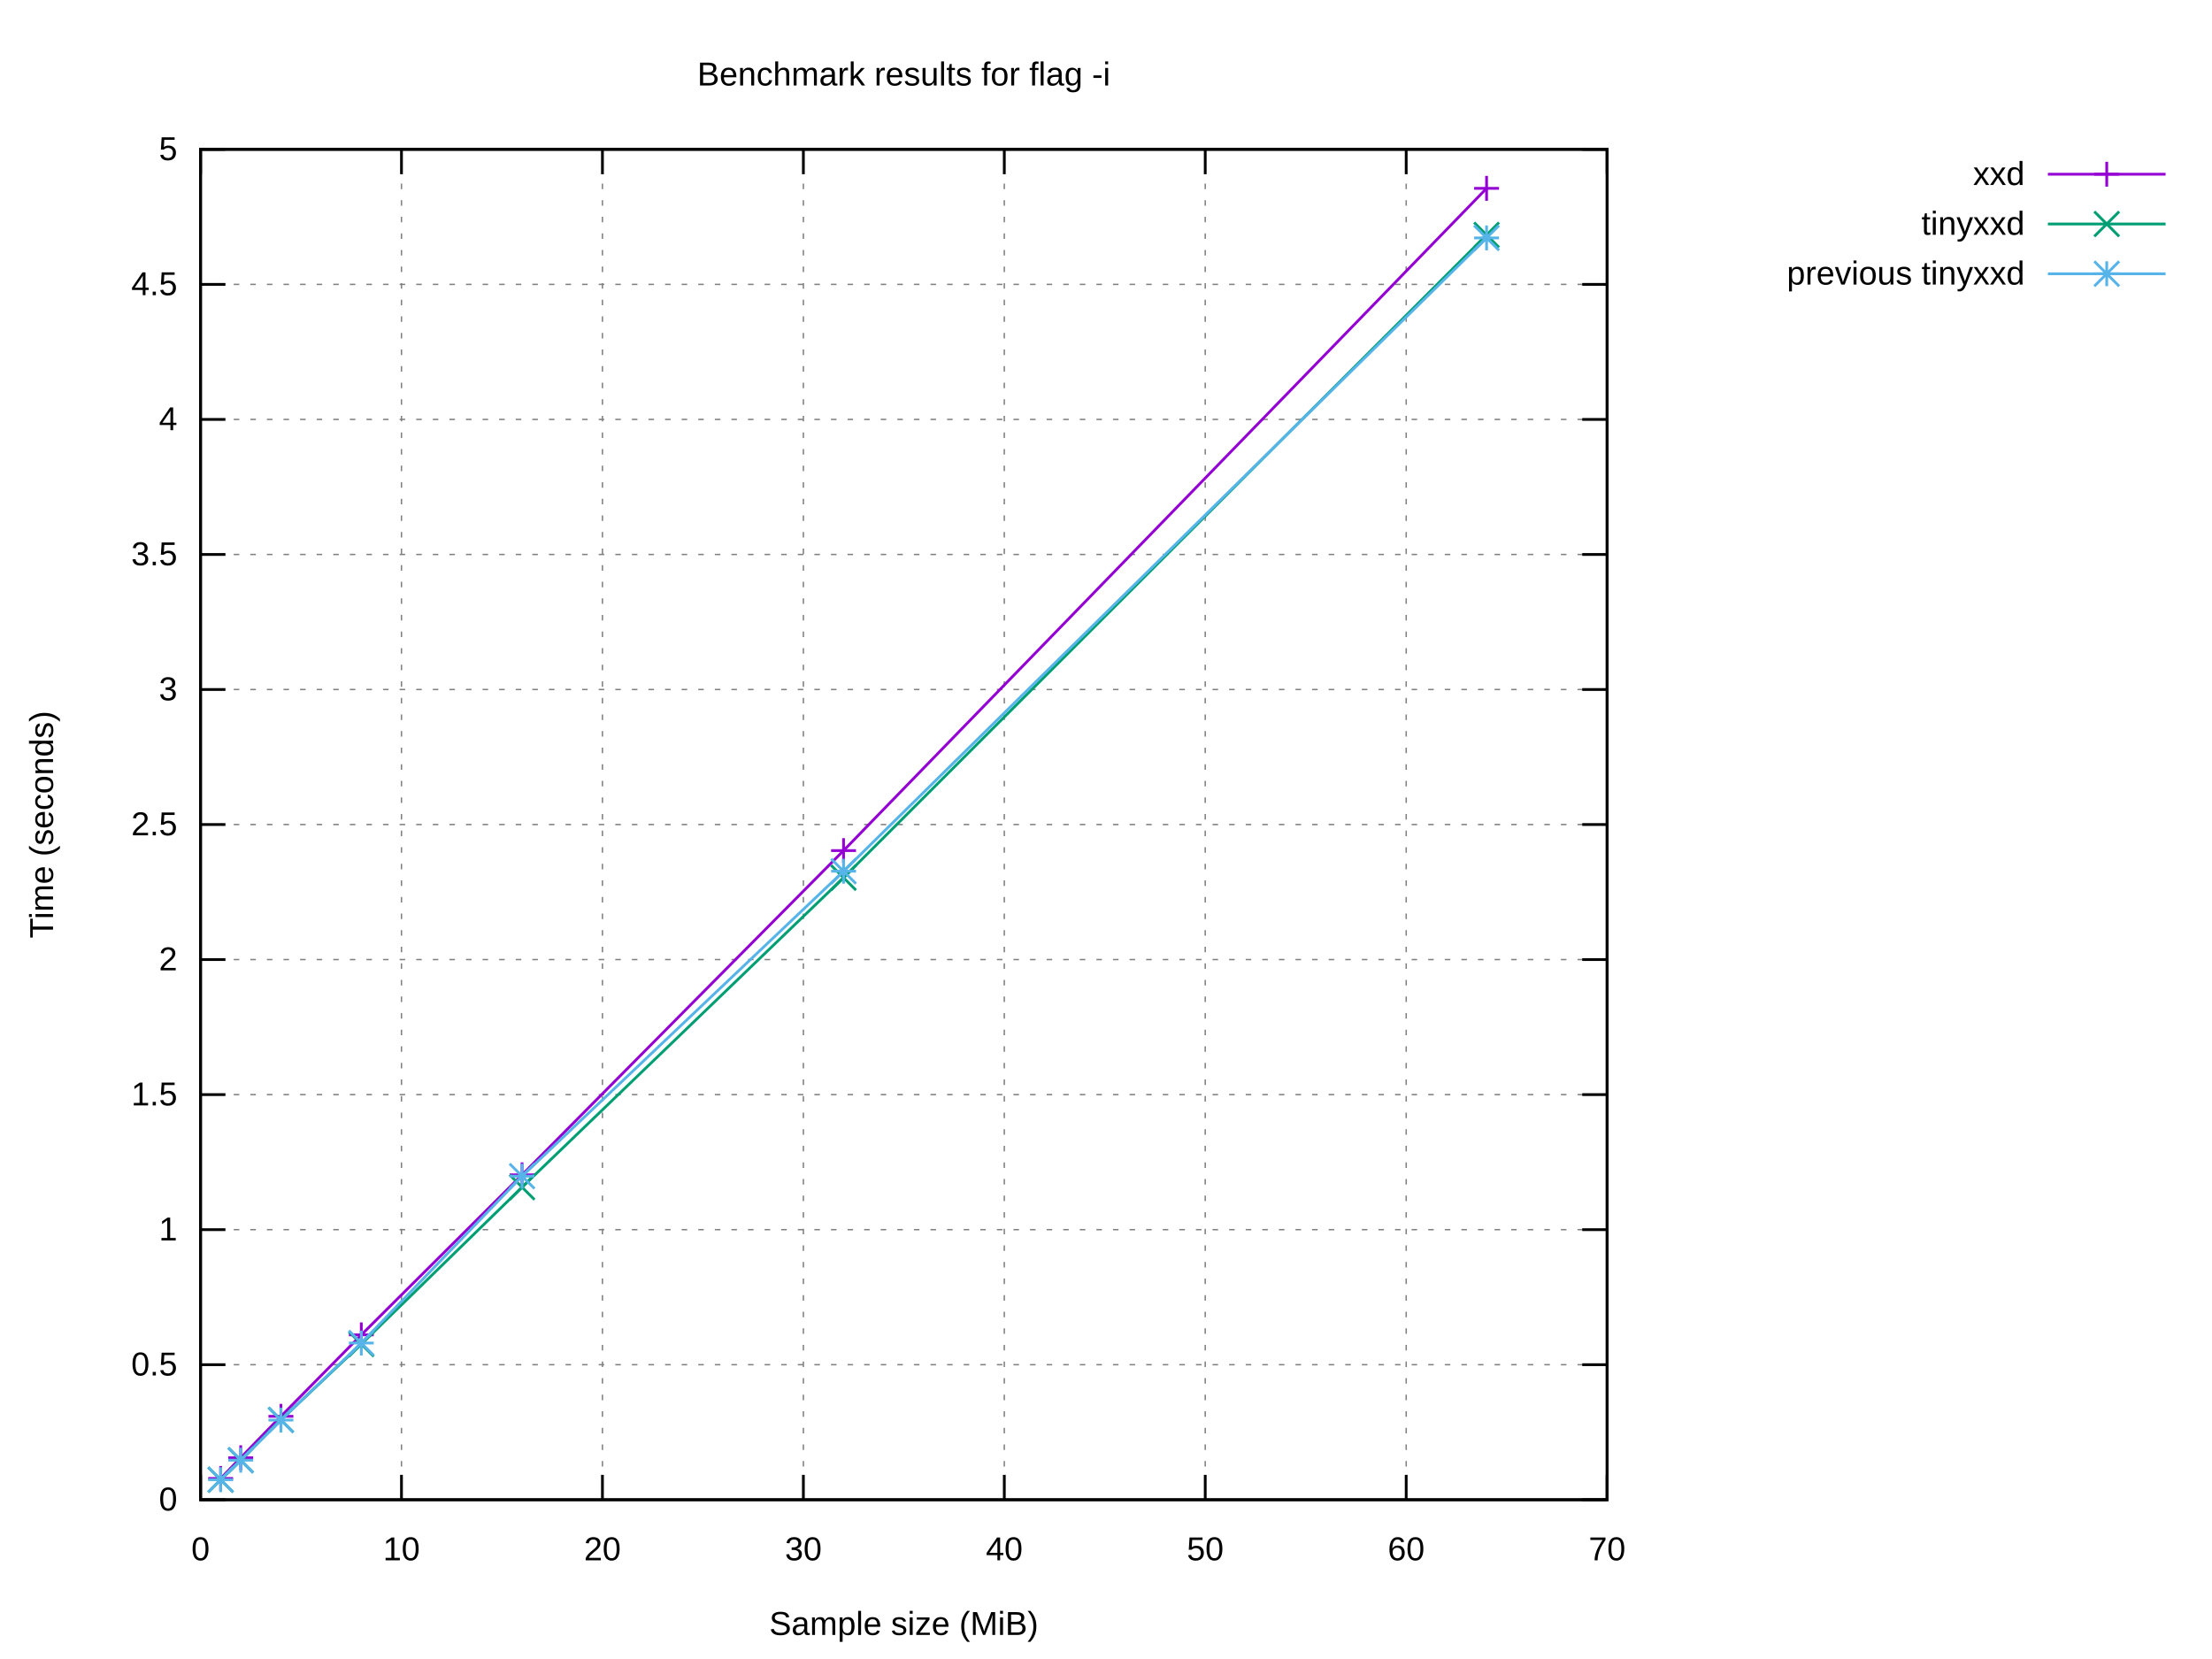
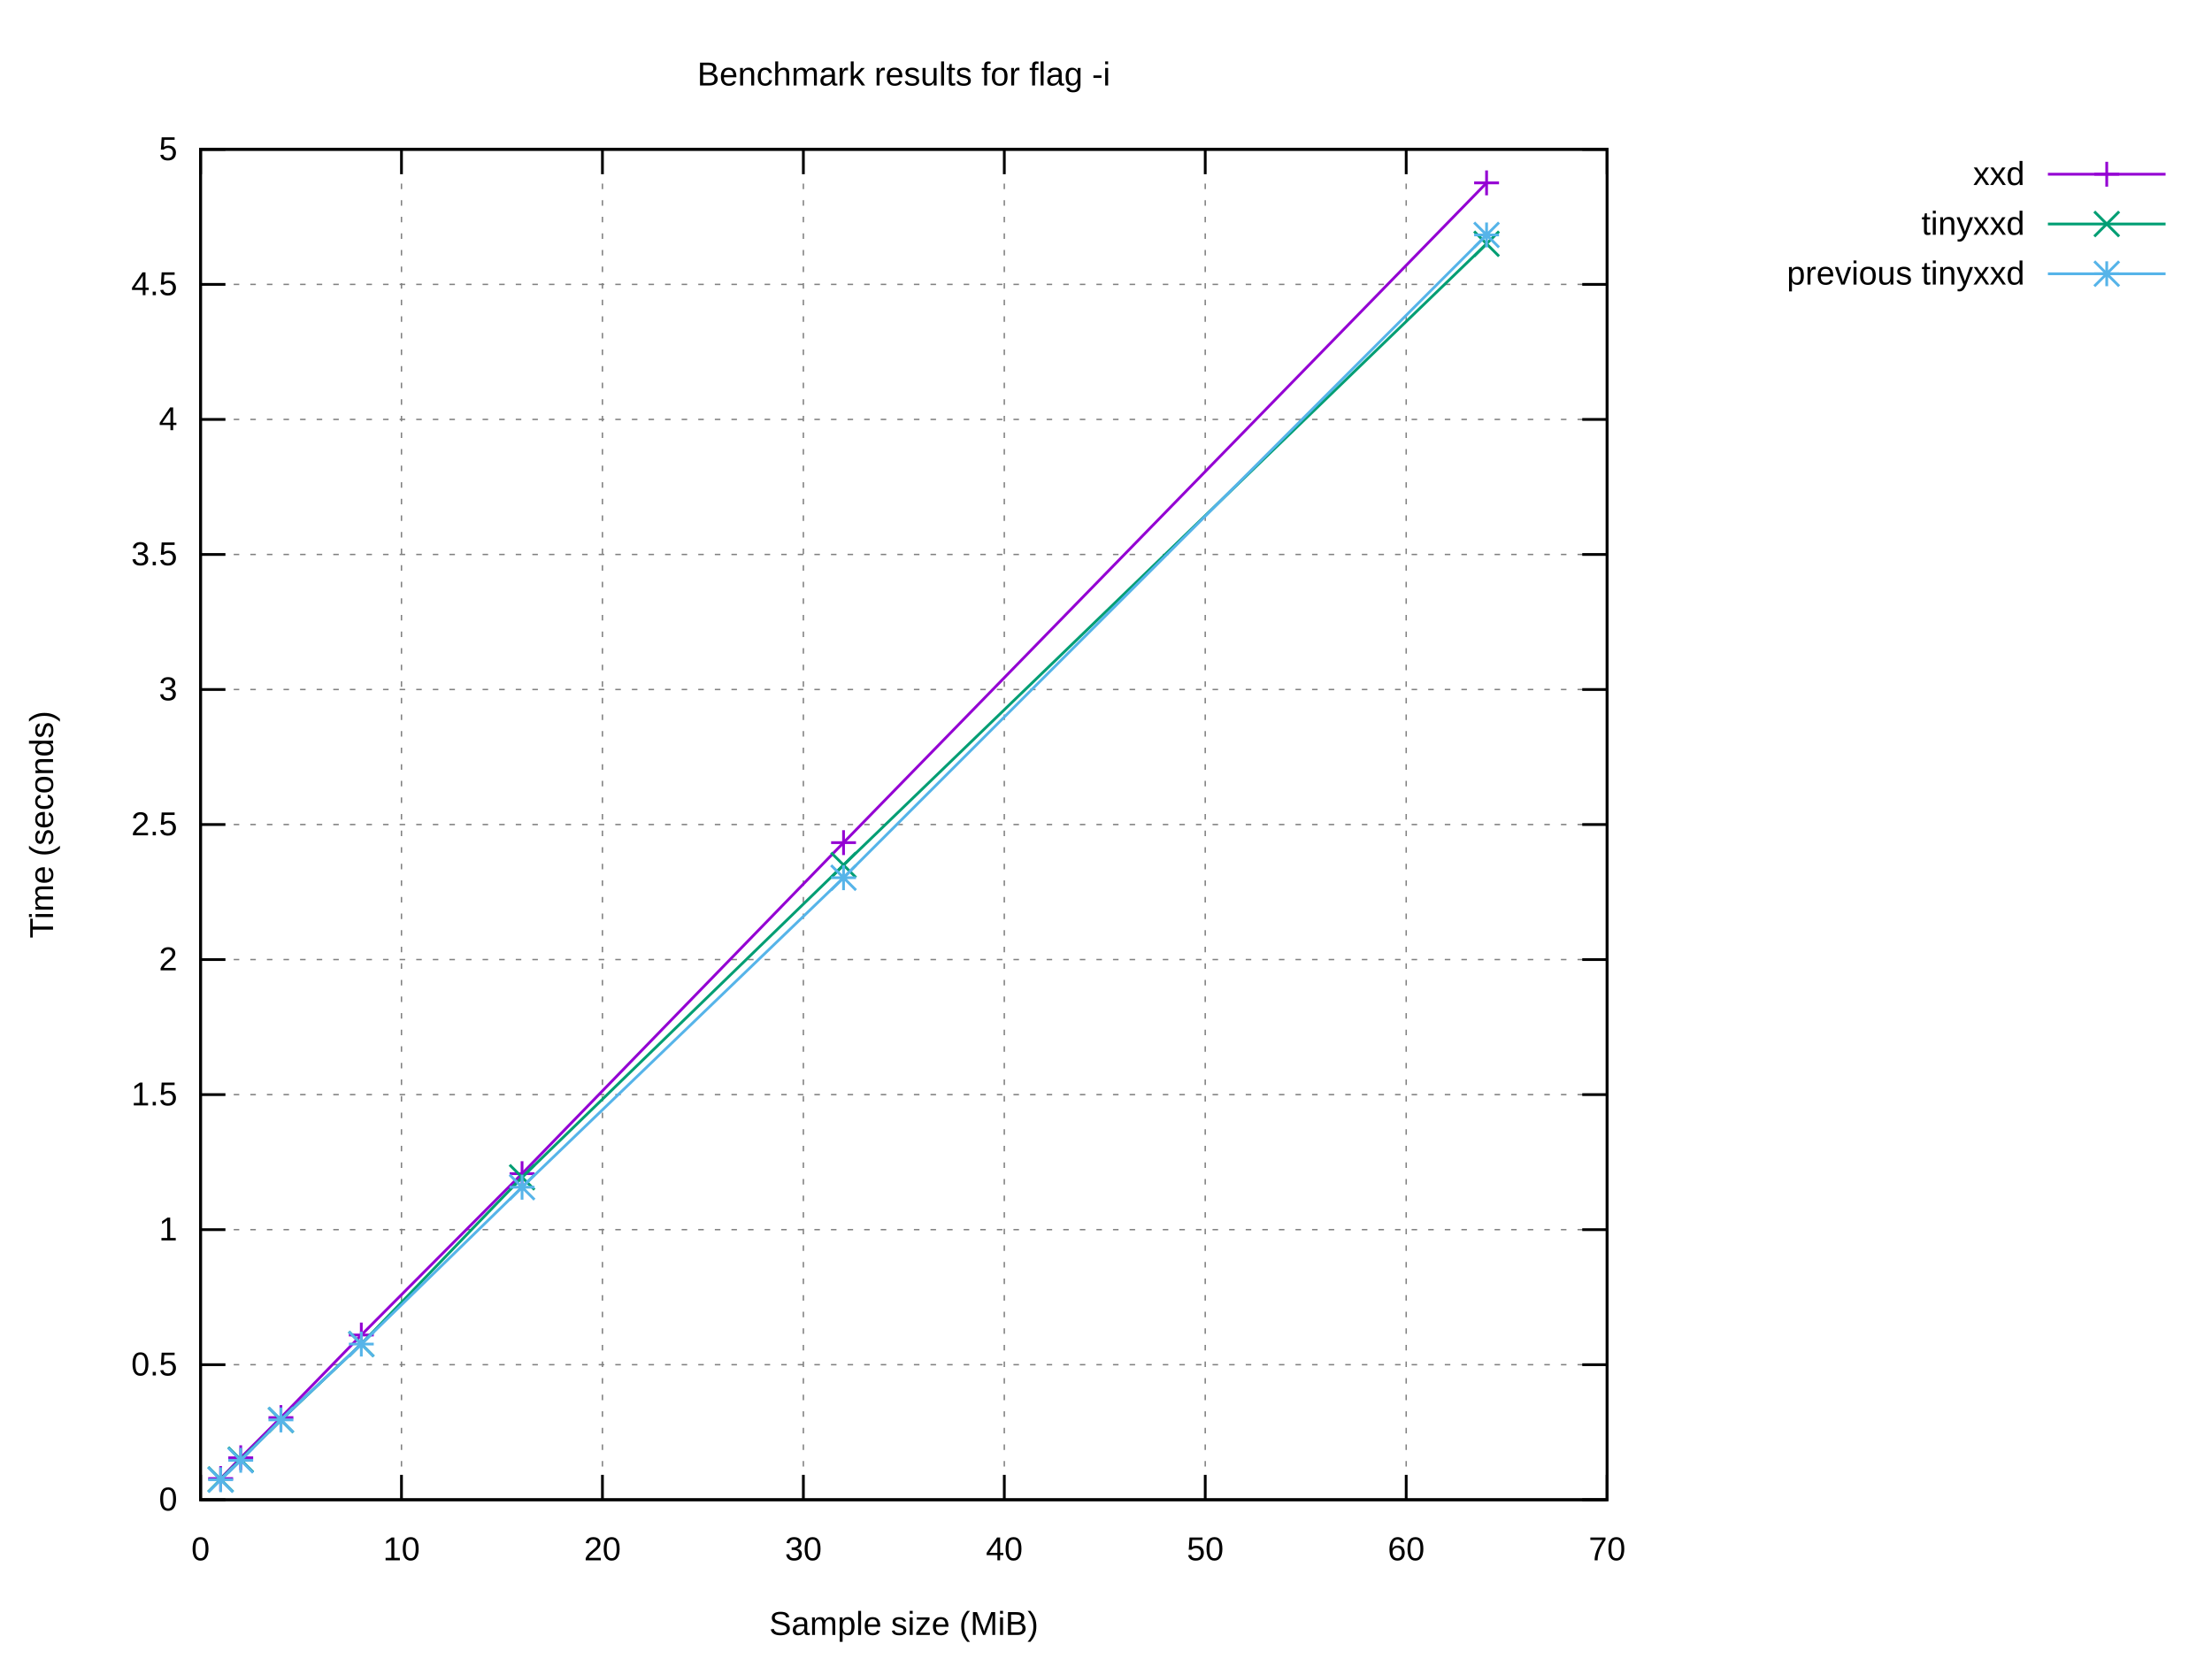
<svg xmlns="http://www.w3.org/2000/svg" xmlns:xlink="http://www.w3.org/1999/xlink" width="800" height="600" viewBox="0 0 800 600">
  <g id="gnuplot_canvas">
    <rect x="0" y="0" width="800" height="600" fill="#ffffff" />
    <defs>
      <circle id="gpDot" r="0.5" stroke-width="0.5" stroke="currentColor" />
      <path id="gpPt0" stroke-width="0.222" stroke="currentColor" d="M-1,0 h2 M0,-1 v2" />
      <path id="gpPt1" stroke-width="0.222" stroke="currentColor" d="M-1,-1 L1,1 M1,-1 L-1,1" />
      <path id="gpPt2" stroke-width="0.222" stroke="currentColor" d="M-1,0 L1,0 M0,-1 L0,1 M-1,-1 L1,1 M-1,1 L1,-1" />
      <rect id="gpPt3" stroke-width="0.222" stroke="currentColor" x="-1" y="-1" width="2" height="2" />
      <rect id="gpPt4" stroke-width="0.222" stroke="currentColor" fill="currentColor" x="-1" y="-1" width="2" height="2" />
      <circle id="gpPt5" stroke-width="0.222" stroke="currentColor" cx="0" cy="0" r="1" />
      <use xlink:href="#gpPt5" id="gpPt6" fill="currentColor" stroke="none" />
      <path id="gpPt7" stroke-width="0.222" stroke="currentColor" d="M0,-1.33 L-1.33,0.67 L1.33,0.67 z" />
      <use xlink:href="#gpPt7" id="gpPt8" fill="currentColor" stroke="none" />
      <use xlink:href="#gpPt7" id="gpPt9" stroke="currentColor" transform="rotate(180)" />
      <use xlink:href="#gpPt9" id="gpPt10" fill="currentColor" stroke="none" />
      <use xlink:href="#gpPt3" id="gpPt11" stroke="currentColor" transform="rotate(45)" />
      <use xlink:href="#gpPt11" id="gpPt12" fill="currentColor" stroke="none" />
      <path id="gpPt13" stroke-width="0.222" stroke="currentColor" d="M0,1.330 L1.265,0.411 L0.782,-1.067 L-0.782,-1.076 L-1.265,0.411 z" />
      <use xlink:href="#gpPt13" id="gpPt14" fill="currentColor" stroke="none" />
      <filter id="textbox" filterUnits="objectBoundingBox" x="0" y="0" height="1" width="1">
        <feFlood flood-color="#FFFFFF" flood-opacity="1" result="bgnd" />
        <feComposite in="SourceGraphic" in2="bgnd" operator="atop" />
      </filter>
      <filter id="greybox" filterUnits="objectBoundingBox" x="0" y="0" height="1" width="1">
        <feFlood flood-color="lightgrey" flood-opacity="1" result="grey" />
        <feComposite in="SourceGraphic" in2="grey" operator="atop" />
      </filter>
    </defs>
    <g fill="none" color="#FFFFFF" stroke="currentColor" stroke-width="1.00" stroke-linecap="butt" stroke-linejoin="miter">
</g>
    <g fill="none" color="black" stroke="currentColor" stroke-width="1.00" stroke-linecap="butt" stroke-linejoin="miter">
</g>
    <g fill="none" color="black" stroke="black" stroke-width="0.50" stroke-linecap="butt" stroke-linejoin="miter">
</g>
    <g fill="none" color="gray" stroke="currentColor" stroke-width="0.50" stroke-linecap="butt" stroke-linejoin="miter">
      <path stroke="gray" stroke-dasharray="2,4" class="gridline" d="M72.53,542.40 L581.24,542.40  " />
    </g>
    <g fill="none" color="gray" stroke="gray" stroke-width="1.00" stroke-linecap="butt" stroke-linejoin="miter">
</g>
    <g fill="none" color="black" stroke="currentColor" stroke-width="1.00" stroke-linecap="butt" stroke-linejoin="miter">
      <path stroke="black" d="M72.53,542.40 L81.53,542.40 M581.24,542.40 L572.24,542.40  " />
      <g transform="translate(64.14,546.30)" stroke="none" fill="black" font-family="Arial" font-size="12.00" text-anchor="end">
        <text>
          <tspan font-family="Arial"> 0</tspan>
        </text>
      </g>
    </g>
    <g fill="none" color="black" stroke="currentColor" stroke-width="1.00" stroke-linecap="butt" stroke-linejoin="miter">
</g>
    <g fill="none" color="black" stroke="black" stroke-width="0.50" stroke-linecap="butt" stroke-linejoin="miter">
</g>
    <g fill="none" color="gray" stroke="currentColor" stroke-width="0.50" stroke-linecap="butt" stroke-linejoin="miter">
      <path stroke="gray" stroke-dasharray="2,4" class="gridline" d="M72.53,493.56 L581.24,493.56  " />
    </g>
    <g fill="none" color="gray" stroke="gray" stroke-width="1.00" stroke-linecap="butt" stroke-linejoin="miter">
</g>
    <g fill="none" color="black" stroke="currentColor" stroke-width="1.00" stroke-linecap="butt" stroke-linejoin="miter">
      <path stroke="black" d="M72.53,493.56 L81.53,493.56 M581.24,493.56 L572.24,493.56  " />
      <g transform="translate(64.14,497.46)" stroke="none" fill="black" font-family="Arial" font-size="12.00" text-anchor="end">
        <text>
          <tspan font-family="Arial"> 0.5</tspan>
        </text>
      </g>
    </g>
    <g fill="none" color="black" stroke="currentColor" stroke-width="1.00" stroke-linecap="butt" stroke-linejoin="miter">
</g>
    <g fill="none" color="black" stroke="black" stroke-width="0.50" stroke-linecap="butt" stroke-linejoin="miter">
</g>
    <g fill="none" color="gray" stroke="currentColor" stroke-width="0.50" stroke-linecap="butt" stroke-linejoin="miter">
      <path stroke="gray" stroke-dasharray="2,4" class="gridline" d="M72.53,444.72 L581.24,444.72  " />
    </g>
    <g fill="none" color="gray" stroke="gray" stroke-width="1.00" stroke-linecap="butt" stroke-linejoin="miter">
</g>
    <g fill="none" color="black" stroke="currentColor" stroke-width="1.00" stroke-linecap="butt" stroke-linejoin="miter">
      <path stroke="black" d="M72.53,444.72 L81.53,444.72 M581.24,444.72 L572.24,444.72  " />
      <g transform="translate(64.14,448.62)" stroke="none" fill="black" font-family="Arial" font-size="12.00" text-anchor="end">
        <text>
          <tspan font-family="Arial"> 1</tspan>
        </text>
      </g>
    </g>
    <g fill="none" color="black" stroke="currentColor" stroke-width="1.00" stroke-linecap="butt" stroke-linejoin="miter">
</g>
    <g fill="none" color="black" stroke="black" stroke-width="0.50" stroke-linecap="butt" stroke-linejoin="miter">
</g>
    <g fill="none" color="gray" stroke="currentColor" stroke-width="0.50" stroke-linecap="butt" stroke-linejoin="miter">
      <path stroke="gray" stroke-dasharray="2,4" class="gridline" d="M72.53,395.88 L581.24,395.88  " />
    </g>
    <g fill="none" color="gray" stroke="gray" stroke-width="1.00" stroke-linecap="butt" stroke-linejoin="miter">
</g>
    <g fill="none" color="black" stroke="currentColor" stroke-width="1.00" stroke-linecap="butt" stroke-linejoin="miter">
      <path stroke="black" d="M72.53,395.88 L81.53,395.88 M581.24,395.88 L572.24,395.88  " />
      <g transform="translate(64.14,399.78)" stroke="none" fill="black" font-family="Arial" font-size="12.00" text-anchor="end">
        <text>
          <tspan font-family="Arial"> 1.5</tspan>
        </text>
      </g>
    </g>
    <g fill="none" color="black" stroke="currentColor" stroke-width="1.00" stroke-linecap="butt" stroke-linejoin="miter">
</g>
    <g fill="none" color="black" stroke="black" stroke-width="0.50" stroke-linecap="butt" stroke-linejoin="miter">
</g>
    <g fill="none" color="gray" stroke="currentColor" stroke-width="0.50" stroke-linecap="butt" stroke-linejoin="miter">
      <path stroke="gray" stroke-dasharray="2,4" class="gridline" d="M72.53,347.04 L581.24,347.04  " />
    </g>
    <g fill="none" color="gray" stroke="gray" stroke-width="1.00" stroke-linecap="butt" stroke-linejoin="miter">
</g>
    <g fill="none" color="black" stroke="currentColor" stroke-width="1.00" stroke-linecap="butt" stroke-linejoin="miter">
      <path stroke="black" d="M72.53,347.04 L81.53,347.04 M581.24,347.04 L572.24,347.04  " />
      <g transform="translate(64.14,350.94)" stroke="none" fill="black" font-family="Arial" font-size="12.00" text-anchor="end">
        <text>
          <tspan font-family="Arial"> 2</tspan>
        </text>
      </g>
    </g>
    <g fill="none" color="black" stroke="currentColor" stroke-width="1.00" stroke-linecap="butt" stroke-linejoin="miter">
</g>
    <g fill="none" color="black" stroke="black" stroke-width="0.50" stroke-linecap="butt" stroke-linejoin="miter">
</g>
    <g fill="none" color="gray" stroke="currentColor" stroke-width="0.50" stroke-linecap="butt" stroke-linejoin="miter">
      <path stroke="gray" stroke-dasharray="2,4" class="gridline" d="M72.53,298.20 L581.24,298.20  " />
    </g>
    <g fill="none" color="gray" stroke="gray" stroke-width="1.00" stroke-linecap="butt" stroke-linejoin="miter">
</g>
    <g fill="none" color="black" stroke="currentColor" stroke-width="1.00" stroke-linecap="butt" stroke-linejoin="miter">
      <path stroke="black" d="M72.53,298.20 L81.53,298.20 M581.24,298.20 L572.24,298.20  " />
      <g transform="translate(64.14,302.10)" stroke="none" fill="black" font-family="Arial" font-size="12.00" text-anchor="end">
        <text>
          <tspan font-family="Arial"> 2.5</tspan>
        </text>
      </g>
    </g>
    <g fill="none" color="black" stroke="currentColor" stroke-width="1.00" stroke-linecap="butt" stroke-linejoin="miter">
</g>
    <g fill="none" color="black" stroke="black" stroke-width="0.50" stroke-linecap="butt" stroke-linejoin="miter">
</g>
    <g fill="none" color="gray" stroke="currentColor" stroke-width="0.50" stroke-linecap="butt" stroke-linejoin="miter">
      <path stroke="gray" stroke-dasharray="2,4" class="gridline" d="M72.53,249.37 L581.24,249.37  " />
    </g>
    <g fill="none" color="gray" stroke="gray" stroke-width="1.00" stroke-linecap="butt" stroke-linejoin="miter">
</g>
    <g fill="none" color="black" stroke="currentColor" stroke-width="1.00" stroke-linecap="butt" stroke-linejoin="miter">
      <path stroke="black" d="M72.53,249.37 L81.53,249.37 M581.24,249.37 L572.24,249.37  " />
      <g transform="translate(64.14,253.27)" stroke="none" fill="black" font-family="Arial" font-size="12.00" text-anchor="end">
        <text>
          <tspan font-family="Arial"> 3</tspan>
        </text>
      </g>
    </g>
    <g fill="none" color="black" stroke="currentColor" stroke-width="1.00" stroke-linecap="butt" stroke-linejoin="miter">
</g>
    <g fill="none" color="black" stroke="black" stroke-width="0.50" stroke-linecap="butt" stroke-linejoin="miter">
</g>
    <g fill="none" color="gray" stroke="currentColor" stroke-width="0.50" stroke-linecap="butt" stroke-linejoin="miter">
      <path stroke="gray" stroke-dasharray="2,4" class="gridline" d="M72.53,200.53 L581.24,200.53  " />
    </g>
    <g fill="none" color="gray" stroke="gray" stroke-width="1.00" stroke-linecap="butt" stroke-linejoin="miter">
</g>
    <g fill="none" color="black" stroke="currentColor" stroke-width="1.00" stroke-linecap="butt" stroke-linejoin="miter">
      <path stroke="black" d="M72.53,200.53 L81.53,200.53 M581.24,200.53 L572.24,200.53  " />
      <g transform="translate(64.14,204.43)" stroke="none" fill="black" font-family="Arial" font-size="12.00" text-anchor="end">
        <text>
          <tspan font-family="Arial"> 3.5</tspan>
        </text>
      </g>
    </g>
    <g fill="none" color="black" stroke="currentColor" stroke-width="1.00" stroke-linecap="butt" stroke-linejoin="miter">
</g>
    <g fill="none" color="black" stroke="black" stroke-width="0.50" stroke-linecap="butt" stroke-linejoin="miter">
</g>
    <g fill="none" color="gray" stroke="currentColor" stroke-width="0.50" stroke-linecap="butt" stroke-linejoin="miter">
      <path stroke="gray" stroke-dasharray="2,4" class="gridline" d="M72.53,151.69 L581.24,151.69  " />
    </g>
    <g fill="none" color="gray" stroke="gray" stroke-width="1.00" stroke-linecap="butt" stroke-linejoin="miter">
</g>
    <g fill="none" color="black" stroke="currentColor" stroke-width="1.00" stroke-linecap="butt" stroke-linejoin="miter">
      <path stroke="black" d="M72.53,151.69 L81.53,151.69 M581.24,151.69 L572.24,151.69  " />
      <g transform="translate(64.14,155.59)" stroke="none" fill="black" font-family="Arial" font-size="12.00" text-anchor="end">
        <text>
          <tspan font-family="Arial"> 4</tspan>
        </text>
      </g>
    </g>
    <g fill="none" color="black" stroke="currentColor" stroke-width="1.00" stroke-linecap="butt" stroke-linejoin="miter">
</g>
    <g fill="none" color="black" stroke="black" stroke-width="0.50" stroke-linecap="butt" stroke-linejoin="miter">
</g>
    <g fill="none" color="gray" stroke="currentColor" stroke-width="0.50" stroke-linecap="butt" stroke-linejoin="miter">
      <path stroke="gray" stroke-dasharray="2,4" class="gridline" d="M72.53,102.85 L581.24,102.85  " />
    </g>
    <g fill="none" color="gray" stroke="gray" stroke-width="1.00" stroke-linecap="butt" stroke-linejoin="miter">
</g>
    <g fill="none" color="black" stroke="currentColor" stroke-width="1.00" stroke-linecap="butt" stroke-linejoin="miter">
      <path stroke="black" d="M72.53,102.85 L81.53,102.85 M581.24,102.85 L572.24,102.85  " />
      <g transform="translate(64.14,106.75)" stroke="none" fill="black" font-family="Arial" font-size="12.00" text-anchor="end">
        <text>
          <tspan font-family="Arial"> 4.5</tspan>
        </text>
      </g>
    </g>
    <g fill="none" color="black" stroke="currentColor" stroke-width="1.00" stroke-linecap="butt" stroke-linejoin="miter">
</g>
    <g fill="none" color="black" stroke="black" stroke-width="0.50" stroke-linecap="butt" stroke-linejoin="miter">
</g>
    <g fill="none" color="gray" stroke="currentColor" stroke-width="0.50" stroke-linecap="butt" stroke-linejoin="miter">
      <path stroke="gray" stroke-dasharray="2,4" class="gridline" d="M72.53,54.01 L581.24,54.01  " />
    </g>
    <g fill="none" color="gray" stroke="gray" stroke-width="1.00" stroke-linecap="butt" stroke-linejoin="miter">
</g>
    <g fill="none" color="black" stroke="currentColor" stroke-width="1.00" stroke-linecap="butt" stroke-linejoin="miter">
      <path stroke="black" d="M72.53,54.01 L81.53,54.01 M581.24,54.01 L572.24,54.01  " />
      <g transform="translate(64.14,57.91)" stroke="none" fill="black" font-family="Arial" font-size="12.00" text-anchor="end">
        <text>
          <tspan font-family="Arial"> 5</tspan>
        </text>
      </g>
    </g>
    <g fill="none" color="black" stroke="currentColor" stroke-width="1.00" stroke-linecap="butt" stroke-linejoin="miter">
</g>
    <g fill="none" color="black" stroke="black" stroke-width="0.50" stroke-linecap="butt" stroke-linejoin="miter">
</g>
    <g fill="none" color="gray" stroke="currentColor" stroke-width="0.50" stroke-linecap="butt" stroke-linejoin="miter">
      <path stroke="gray" stroke-dasharray="2,4" class="gridline" d="M72.53,542.40 L72.53,54.01  " />
    </g>
    <g fill="none" color="gray" stroke="gray" stroke-width="1.00" stroke-linecap="butt" stroke-linejoin="miter">
</g>
    <g fill="none" color="black" stroke="currentColor" stroke-width="1.00" stroke-linecap="butt" stroke-linejoin="miter">
      <path stroke="black" d="M72.53,542.40 L72.53,533.40 M72.53,54.01 L72.53,63.01  " />
      <g transform="translate(72.53,564.30)" stroke="none" fill="black" font-family="Arial" font-size="12.00" text-anchor="middle">
        <text>
          <tspan font-family="Arial"> 0</tspan>
        </text>
      </g>
    </g>
    <g fill="none" color="black" stroke="currentColor" stroke-width="1.00" stroke-linecap="butt" stroke-linejoin="miter">
</g>
    <g fill="none" color="black" stroke="black" stroke-width="0.50" stroke-linecap="butt" stroke-linejoin="miter">
</g>
    <g fill="none" color="gray" stroke="currentColor" stroke-width="0.50" stroke-linecap="butt" stroke-linejoin="miter">
      <path stroke="gray" stroke-dasharray="2,4" class="gridline" d="M145.20,542.40 L145.20,54.01  " />
    </g>
    <g fill="none" color="gray" stroke="gray" stroke-width="1.00" stroke-linecap="butt" stroke-linejoin="miter">
</g>
    <g fill="none" color="black" stroke="currentColor" stroke-width="1.00" stroke-linecap="butt" stroke-linejoin="miter">
      <path stroke="black" d="M145.20,542.40 L145.20,533.40 M145.20,54.01 L145.20,63.01  " />
      <g transform="translate(145.20,564.30)" stroke="none" fill="black" font-family="Arial" font-size="12.00" text-anchor="middle">
        <text>
          <tspan font-family="Arial"> 10</tspan>
        </text>
      </g>
    </g>
    <g fill="none" color="black" stroke="currentColor" stroke-width="1.00" stroke-linecap="butt" stroke-linejoin="miter">
</g>
    <g fill="none" color="black" stroke="black" stroke-width="0.50" stroke-linecap="butt" stroke-linejoin="miter">
</g>
    <g fill="none" color="gray" stroke="currentColor" stroke-width="0.50" stroke-linecap="butt" stroke-linejoin="miter">
      <path stroke="gray" stroke-dasharray="2,4" class="gridline" d="M217.88,542.40 L217.88,54.01  " />
    </g>
    <g fill="none" color="gray" stroke="gray" stroke-width="1.00" stroke-linecap="butt" stroke-linejoin="miter">
</g>
    <g fill="none" color="black" stroke="currentColor" stroke-width="1.00" stroke-linecap="butt" stroke-linejoin="miter">
      <path stroke="black" d="M217.88,542.40 L217.88,533.40 M217.88,54.01 L217.88,63.01  " />
      <g transform="translate(217.88,564.30)" stroke="none" fill="black" font-family="Arial" font-size="12.00" text-anchor="middle">
        <text>
          <tspan font-family="Arial"> 20</tspan>
        </text>
      </g>
    </g>
    <g fill="none" color="black" stroke="currentColor" stroke-width="1.00" stroke-linecap="butt" stroke-linejoin="miter">
</g>
    <g fill="none" color="black" stroke="black" stroke-width="0.50" stroke-linecap="butt" stroke-linejoin="miter">
</g>
    <g fill="none" color="gray" stroke="currentColor" stroke-width="0.50" stroke-linecap="butt" stroke-linejoin="miter">
      <path stroke="gray" stroke-dasharray="2,4" class="gridline" d="M290.55,542.40 L290.55,54.01  " />
    </g>
    <g fill="none" color="gray" stroke="gray" stroke-width="1.00" stroke-linecap="butt" stroke-linejoin="miter">
</g>
    <g fill="none" color="black" stroke="currentColor" stroke-width="1.00" stroke-linecap="butt" stroke-linejoin="miter">
      <path stroke="black" d="M290.55,542.40 L290.55,533.40 M290.55,54.01 L290.55,63.01  " />
      <g transform="translate(290.55,564.30)" stroke="none" fill="black" font-family="Arial" font-size="12.00" text-anchor="middle">
        <text>
          <tspan font-family="Arial"> 30</tspan>
        </text>
      </g>
    </g>
    <g fill="none" color="black" stroke="currentColor" stroke-width="1.00" stroke-linecap="butt" stroke-linejoin="miter">
</g>
    <g fill="none" color="black" stroke="black" stroke-width="0.50" stroke-linecap="butt" stroke-linejoin="miter">
</g>
    <g fill="none" color="gray" stroke="currentColor" stroke-width="0.50" stroke-linecap="butt" stroke-linejoin="miter">
      <path stroke="gray" stroke-dasharray="2,4" class="gridline" d="M363.22,542.40 L363.22,54.01  " />
    </g>
    <g fill="none" color="gray" stroke="gray" stroke-width="1.00" stroke-linecap="butt" stroke-linejoin="miter">
</g>
    <g fill="none" color="black" stroke="currentColor" stroke-width="1.00" stroke-linecap="butt" stroke-linejoin="miter">
      <path stroke="black" d="M363.22,542.40 L363.22,533.40 M363.22,54.01 L363.22,63.01  " />
      <g transform="translate(363.22,564.30)" stroke="none" fill="black" font-family="Arial" font-size="12.00" text-anchor="middle">
        <text>
          <tspan font-family="Arial"> 40</tspan>
        </text>
      </g>
    </g>
    <g fill="none" color="black" stroke="currentColor" stroke-width="1.00" stroke-linecap="butt" stroke-linejoin="miter">
</g>
    <g fill="none" color="black" stroke="black" stroke-width="0.50" stroke-linecap="butt" stroke-linejoin="miter">
</g>
    <g fill="none" color="gray" stroke="currentColor" stroke-width="0.50" stroke-linecap="butt" stroke-linejoin="miter">
      <path stroke="gray" stroke-dasharray="2,4" class="gridline" d="M435.89,542.40 L435.89,54.01  " />
    </g>
    <g fill="none" color="gray" stroke="gray" stroke-width="1.00" stroke-linecap="butt" stroke-linejoin="miter">
</g>
    <g fill="none" color="black" stroke="currentColor" stroke-width="1.00" stroke-linecap="butt" stroke-linejoin="miter">
      <path stroke="black" d="M435.89,542.40 L435.89,533.40 M435.89,54.01 L435.89,63.01  " />
      <g transform="translate(435.89,564.30)" stroke="none" fill="black" font-family="Arial" font-size="12.00" text-anchor="middle">
        <text>
          <tspan font-family="Arial"> 50</tspan>
        </text>
      </g>
    </g>
    <g fill="none" color="black" stroke="currentColor" stroke-width="1.00" stroke-linecap="butt" stroke-linejoin="miter">
</g>
    <g fill="none" color="black" stroke="black" stroke-width="0.50" stroke-linecap="butt" stroke-linejoin="miter">
</g>
    <g fill="none" color="gray" stroke="currentColor" stroke-width="0.50" stroke-linecap="butt" stroke-linejoin="miter">
      <path stroke="gray" stroke-dasharray="2,4" class="gridline" d="M508.57,542.40 L508.57,54.01  " />
    </g>
    <g fill="none" color="gray" stroke="gray" stroke-width="1.00" stroke-linecap="butt" stroke-linejoin="miter">
</g>
    <g fill="none" color="black" stroke="currentColor" stroke-width="1.00" stroke-linecap="butt" stroke-linejoin="miter">
      <path stroke="black" d="M508.57,542.40 L508.57,533.40 M508.57,54.01 L508.57,63.01  " />
      <g transform="translate(508.57,564.30)" stroke="none" fill="black" font-family="Arial" font-size="12.00" text-anchor="middle">
        <text>
          <tspan font-family="Arial"> 60</tspan>
        </text>
      </g>
    </g>
    <g fill="none" color="black" stroke="currentColor" stroke-width="1.00" stroke-linecap="butt" stroke-linejoin="miter">
</g>
    <g fill="none" color="black" stroke="black" stroke-width="0.50" stroke-linecap="butt" stroke-linejoin="miter">
</g>
    <g fill="none" color="gray" stroke="currentColor" stroke-width="0.50" stroke-linecap="butt" stroke-linejoin="miter">
      <path stroke="gray" stroke-dasharray="2,4" class="gridline" d="M581.24,542.40 L581.24,54.01  " />
    </g>
    <g fill="none" color="gray" stroke="gray" stroke-width="1.00" stroke-linecap="butt" stroke-linejoin="miter">
</g>
    <g fill="none" color="black" stroke="currentColor" stroke-width="1.00" stroke-linecap="butt" stroke-linejoin="miter">
      <path stroke="black" d="M581.24,542.40 L581.24,533.40 M581.24,54.01 L581.24,63.01  " />
      <g transform="translate(581.24,564.30)" stroke="none" fill="black" font-family="Arial" font-size="12.00" text-anchor="middle">
        <text>
          <tspan font-family="Arial"> 70</tspan>
        </text>
      </g>
    </g>
    <g fill="none" color="black" stroke="currentColor" stroke-width="1.00" stroke-linecap="butt" stroke-linejoin="miter">
</g>
    <g fill="none" color="black" stroke="currentColor" stroke-width="1.00" stroke-linecap="butt" stroke-linejoin="miter">
      <path stroke="black" d="M72.53,54.01 L72.53,542.40 L581.24,542.40 L581.24,54.01 L72.53,54.01 Z  " />
    </g>
    <g fill="none" color="black" stroke="currentColor" stroke-width="1.00" stroke-linecap="butt" stroke-linejoin="miter">
</g>
    <g id="gnuplot_plot_1">
      <g fill="none" color="black" stroke="currentColor" stroke-width="1.00" stroke-linecap="butt" stroke-linejoin="miter">
        <g transform="translate(732.26,66.91)" stroke="none" fill="black" font-family="Arial" font-size="12.00" text-anchor="end">
          <text>
            <tspan font-family="Arial">xxd</tspan>
          </text>
        </g>
      </g>
      <g fill="none" color="black" stroke="currentColor" stroke-width="1.00" stroke-linecap="butt" stroke-linejoin="miter">
-         <path stroke="rgb(148,   0, 211)" d="M740.65,63.01 L783.21,63.01 M537.64,68.12 L305.08,307.63 L188.81,424.89 L130.67,482.77 L101.60,512.23 L87.06,527.21   L79.80,534.71  " />
-         <use xlink:href="#gpPt0" transform="translate(537.64,68.12) scale(4.50)" color="rgb(148,   0, 211)" />
-         <use xlink:href="#gpPt0" transform="translate(305.08,307.63) scale(4.50)" color="rgb(148,   0, 211)" />
-         <use xlink:href="#gpPt0" transform="translate(188.81,424.89) scale(4.50)" color="rgb(148,   0, 211)" />
-         <use xlink:href="#gpPt0" transform="translate(130.67,482.77) scale(4.50)" color="rgb(148,   0, 211)" />
-         <use xlink:href="#gpPt0" transform="translate(101.60,512.23) scale(4.50)" color="rgb(148,   0, 211)" />
-         <use xlink:href="#gpPt0" transform="translate(87.06,527.21) scale(4.50)" color="rgb(148,   0, 211)" />
-         <use xlink:href="#gpPt0" transform="translate(79.80,534.71) scale(4.50)" color="rgb(148,   0, 211)" />
+         <path stroke="rgb(148,   0, 211)" d="M740.65,63.01 L783.21,63.01 M537.64,66.14 L305.08,304.75 L188.81,424.47 L130.67,482.83 L101.60,512.69 L87.06,527.22   L79.80,534.74  " />
+         <use xlink:href="#gpPt0" transform="translate(537.64,66.14) scale(4.50)" color="rgb(148,   0, 211)" />
+         <use xlink:href="#gpPt0" transform="translate(305.08,304.75) scale(4.50)" color="rgb(148,   0, 211)" />
+         <use xlink:href="#gpPt0" transform="translate(188.81,424.47) scale(4.50)" color="rgb(148,   0, 211)" />
+         <use xlink:href="#gpPt0" transform="translate(130.67,482.83) scale(4.50)" color="rgb(148,   0, 211)" />
+         <use xlink:href="#gpPt0" transform="translate(101.60,512.69) scale(4.50)" color="rgb(148,   0, 211)" />
+         <use xlink:href="#gpPt0" transform="translate(87.06,527.22) scale(4.50)" color="rgb(148,   0, 211)" />
+         <use xlink:href="#gpPt0" transform="translate(79.80,534.74) scale(4.50)" color="rgb(148,   0, 211)" />
        <use xlink:href="#gpPt0" transform="translate(761.93,63.01) scale(4.50)" color="rgb(148,   0, 211)" />
      </g>
    </g>
    <g id="gnuplot_plot_2">
      <g fill="none" color="black" stroke="currentColor" stroke-width="1.00" stroke-linecap="butt" stroke-linejoin="miter">
        <g transform="translate(732.26,84.91)" stroke="none" fill="black" font-family="Arial" font-size="12.00" text-anchor="end">
          <text>
            <tspan font-family="Arial">tinyxxd</tspan>
          </text>
        </g>
      </g>
      <g fill="none" color="black" stroke="currentColor" stroke-width="1.00" stroke-linecap="butt" stroke-linejoin="miter">
-         <path stroke="rgb(  0, 158, 115)" d="M740.65,81.01 L783.21,81.01 M537.64,84.97 L305.08,317.44 L188.81,429.37 L130.67,486.10 L101.60,513.53 L87.06,528.13   L79.80,535.16  " />
-         <use xlink:href="#gpPt1" transform="translate(537.64,84.97) scale(4.50)" color="rgb(  0, 158, 115)" />
-         <use xlink:href="#gpPt1" transform="translate(305.08,317.44) scale(4.50)" color="rgb(  0, 158, 115)" />
-         <use xlink:href="#gpPt1" transform="translate(188.81,429.37) scale(4.50)" color="rgb(  0, 158, 115)" />
-         <use xlink:href="#gpPt1" transform="translate(130.67,486.10) scale(4.50)" color="rgb(  0, 158, 115)" />
-         <use xlink:href="#gpPt1" transform="translate(101.60,513.53) scale(4.50)" color="rgb(  0, 158, 115)" />
-         <use xlink:href="#gpPt1" transform="translate(87.06,528.13) scale(4.50)" color="rgb(  0, 158, 115)" />
-         <use xlink:href="#gpPt1" transform="translate(79.80,535.16) scale(4.50)" color="rgb(  0, 158, 115)" />
+         <path stroke="rgb(  0, 158, 115)" d="M740.65,81.01 L783.21,81.01 M537.64,88.18 L305.08,312.86 L188.81,425.78 L130.67,486.08 L101.60,513.59 L87.06,527.91   L79.80,535.04  " />
+         <use xlink:href="#gpPt1" transform="translate(537.64,88.18) scale(4.50)" color="rgb(  0, 158, 115)" />
+         <use xlink:href="#gpPt1" transform="translate(305.08,312.86) scale(4.50)" color="rgb(  0, 158, 115)" />
+         <use xlink:href="#gpPt1" transform="translate(188.81,425.78) scale(4.50)" color="rgb(  0, 158, 115)" />
+         <use xlink:href="#gpPt1" transform="translate(130.67,486.08) scale(4.50)" color="rgb(  0, 158, 115)" />
+         <use xlink:href="#gpPt1" transform="translate(101.60,513.59) scale(4.50)" color="rgb(  0, 158, 115)" />
+         <use xlink:href="#gpPt1" transform="translate(87.06,527.91) scale(4.50)" color="rgb(  0, 158, 115)" />
+         <use xlink:href="#gpPt1" transform="translate(79.80,535.04) scale(4.50)" color="rgb(  0, 158, 115)" />
        <use xlink:href="#gpPt1" transform="translate(761.93,81.01) scale(4.50)" color="rgb(  0, 158, 115)" />
      </g>
    </g>
    <g id="gnuplot_plot_3">
      <g fill="none" color="black" stroke="currentColor" stroke-width="1.00" stroke-linecap="butt" stroke-linejoin="miter">
        <g transform="translate(732.26,102.91)" stroke="none" fill="black" font-family="Arial" font-size="12.00" text-anchor="end">
          <text>
            <tspan font-family="Arial">previous tinyxxd</tspan>
          </text>
        </g>
      </g>
      <g fill="none" color="black" stroke="currentColor" stroke-width="1.00" stroke-linecap="butt" stroke-linejoin="miter">
-         <path stroke="rgb( 86, 180, 233)" d="M740.65,99.01 L783.21,99.01 M537.64,86.04 L305.08,315.09 L188.81,425.38 L130.67,485.73 L101.60,513.60 L87.06,528.10   L79.80,535.15  " />
-         <use xlink:href="#gpPt2" transform="translate(537.64,86.04) scale(4.50)" color="rgb( 86, 180, 233)" />
-         <use xlink:href="#gpPt2" transform="translate(305.08,315.09) scale(4.50)" color="rgb( 86, 180, 233)" />
-         <use xlink:href="#gpPt2" transform="translate(188.81,425.38) scale(4.50)" color="rgb( 86, 180, 233)" />
-         <use xlink:href="#gpPt2" transform="translate(130.67,485.73) scale(4.50)" color="rgb( 86, 180, 233)" />
-         <use xlink:href="#gpPt2" transform="translate(101.60,513.60) scale(4.50)" color="rgb( 86, 180, 233)" />
-         <use xlink:href="#gpPt2" transform="translate(87.06,528.10) scale(4.50)" color="rgb( 86, 180, 233)" />
-         <use xlink:href="#gpPt2" transform="translate(79.80,535.15) scale(4.50)" color="rgb( 86, 180, 233)" />
+         <path stroke="rgb( 86, 180, 233)" d="M740.65,99.01 L783.21,99.01 M537.64,84.97 L305.08,317.44 L188.81,429.37 L130.67,486.10 L101.60,513.53 L87.06,528.13   L79.80,535.16  " />
+         <use xlink:href="#gpPt2" transform="translate(537.64,84.97) scale(4.50)" color="rgb( 86, 180, 233)" />
+         <use xlink:href="#gpPt2" transform="translate(305.08,317.44) scale(4.50)" color="rgb( 86, 180, 233)" />
+         <use xlink:href="#gpPt2" transform="translate(188.81,429.37) scale(4.50)" color="rgb( 86, 180, 233)" />
+         <use xlink:href="#gpPt2" transform="translate(130.67,486.10) scale(4.50)" color="rgb( 86, 180, 233)" />
+         <use xlink:href="#gpPt2" transform="translate(101.60,513.53) scale(4.50)" color="rgb( 86, 180, 233)" />
+         <use xlink:href="#gpPt2" transform="translate(87.06,528.13) scale(4.50)" color="rgb( 86, 180, 233)" />
+         <use xlink:href="#gpPt2" transform="translate(79.80,535.16) scale(4.50)" color="rgb( 86, 180, 233)" />
        <use xlink:href="#gpPt2" transform="translate(761.93,99.01) scale(4.50)" color="rgb( 86, 180, 233)" />
      </g>
    </g>
    <g fill="none" color="#FFFFFF" stroke="rgb( 86, 180, 233)" stroke-width="2.00" stroke-linecap="butt" stroke-linejoin="miter">
</g>
    <g fill="none" color="black" stroke="currentColor" stroke-width="2.00" stroke-linecap="butt" stroke-linejoin="miter">
</g>
    <g fill="none" color="black" stroke="black" stroke-width="1.00" stroke-linecap="butt" stroke-linejoin="miter">
</g>
    <g fill="none" color="black" stroke="currentColor" stroke-width="1.00" stroke-linecap="butt" stroke-linejoin="miter">
      <path stroke="black" d="M72.53,54.01 L72.53,542.40 L581.24,542.40 L581.24,54.01 L72.53,54.01 Z  " />
      <g transform="translate(19.18,298.21) rotate(270.00)" stroke="none" fill="black" font-family="Arial" font-size="12.00" text-anchor="middle">
        <text>
          <tspan font-family="Arial">Time (seconds)</tspan>
        </text>
      </g>
    </g>
    <g fill="none" color="black" stroke="currentColor" stroke-width="1.00" stroke-linecap="butt" stroke-linejoin="miter">
      <g transform="translate(326.88,591.30)" stroke="none" fill="black" font-family="Arial" font-size="12.00" text-anchor="middle">
        <text>
          <tspan font-family="Arial">Sample size (MiB)</tspan>
        </text>
      </g>
    </g>
    <g fill="none" color="black" stroke="currentColor" stroke-width="1.00" stroke-linecap="butt" stroke-linejoin="miter">
</g>
    <g fill="none" color="black" stroke="currentColor" stroke-width="1.00" stroke-linecap="butt" stroke-linejoin="miter">
      <g transform="translate(326.88,30.91)" stroke="none" fill="black" font-family="Arial" font-size="12.00" text-anchor="middle">
        <text>
          <tspan font-family="Arial">Benchmark results for flag -i</tspan>
        </text>
      </g>
    </g>
    <g fill="none" color="black" stroke="currentColor" stroke-width="1.00" stroke-linecap="butt" stroke-linejoin="miter">
</g>
  </g>
</svg>
